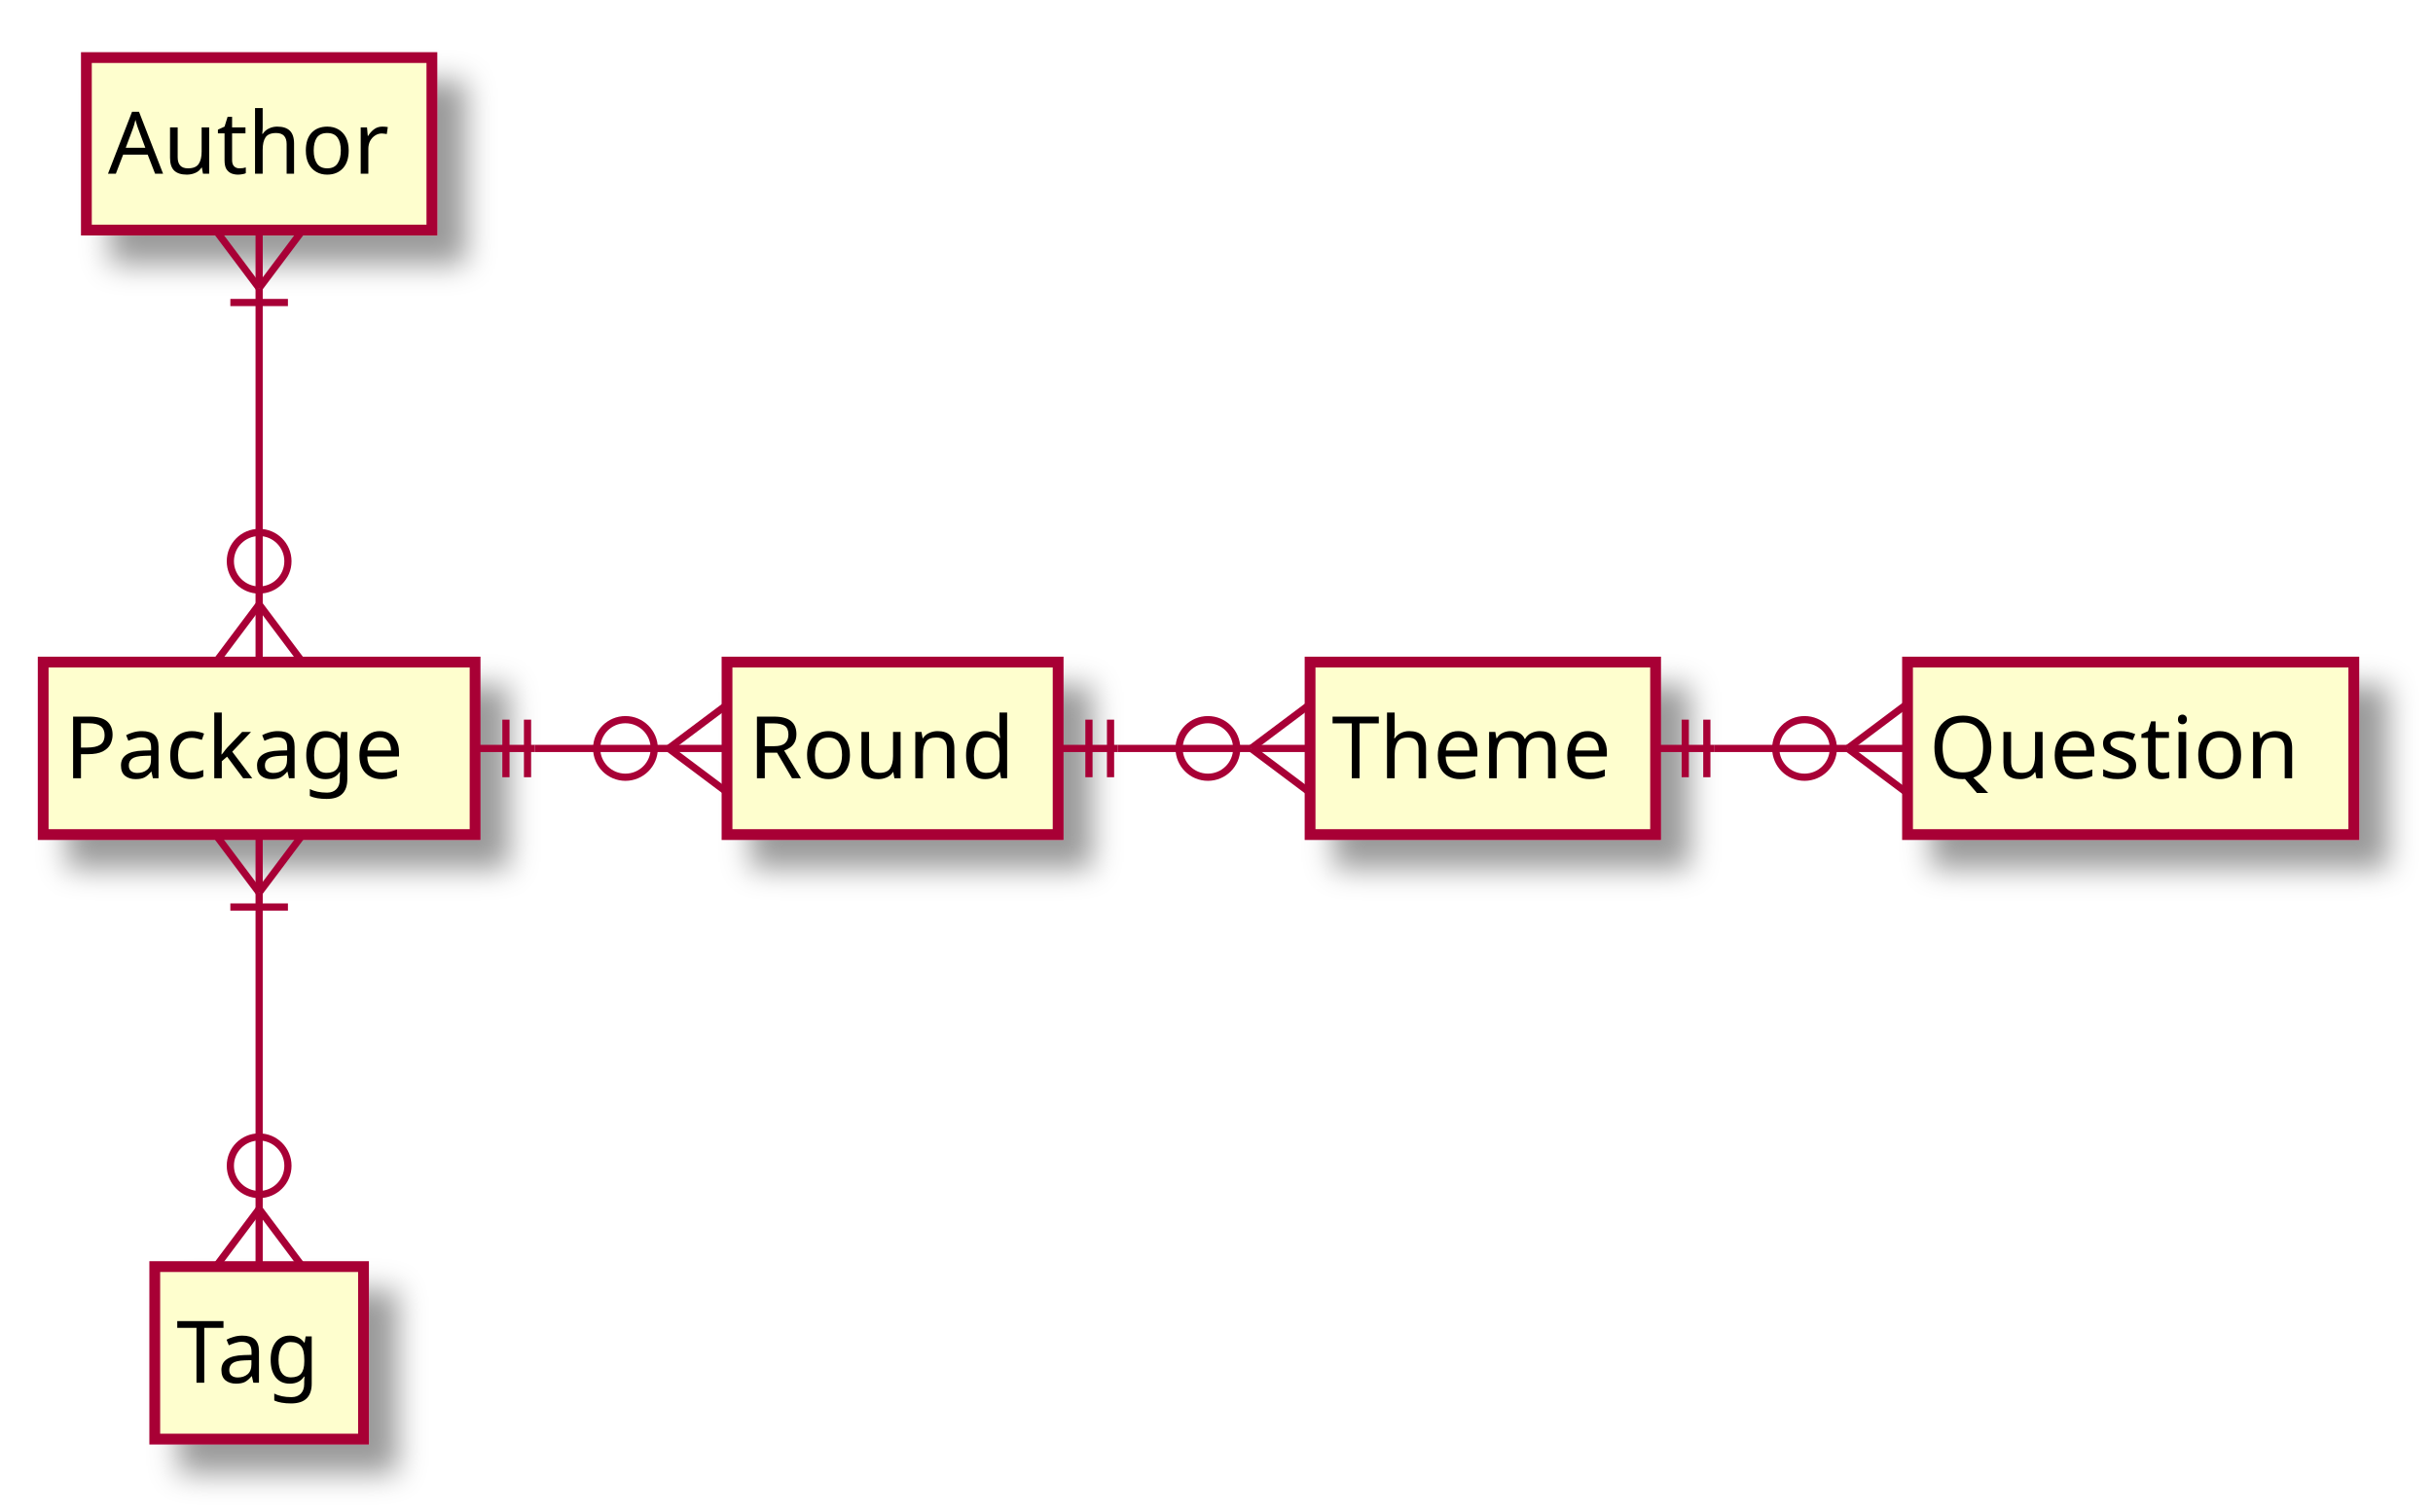
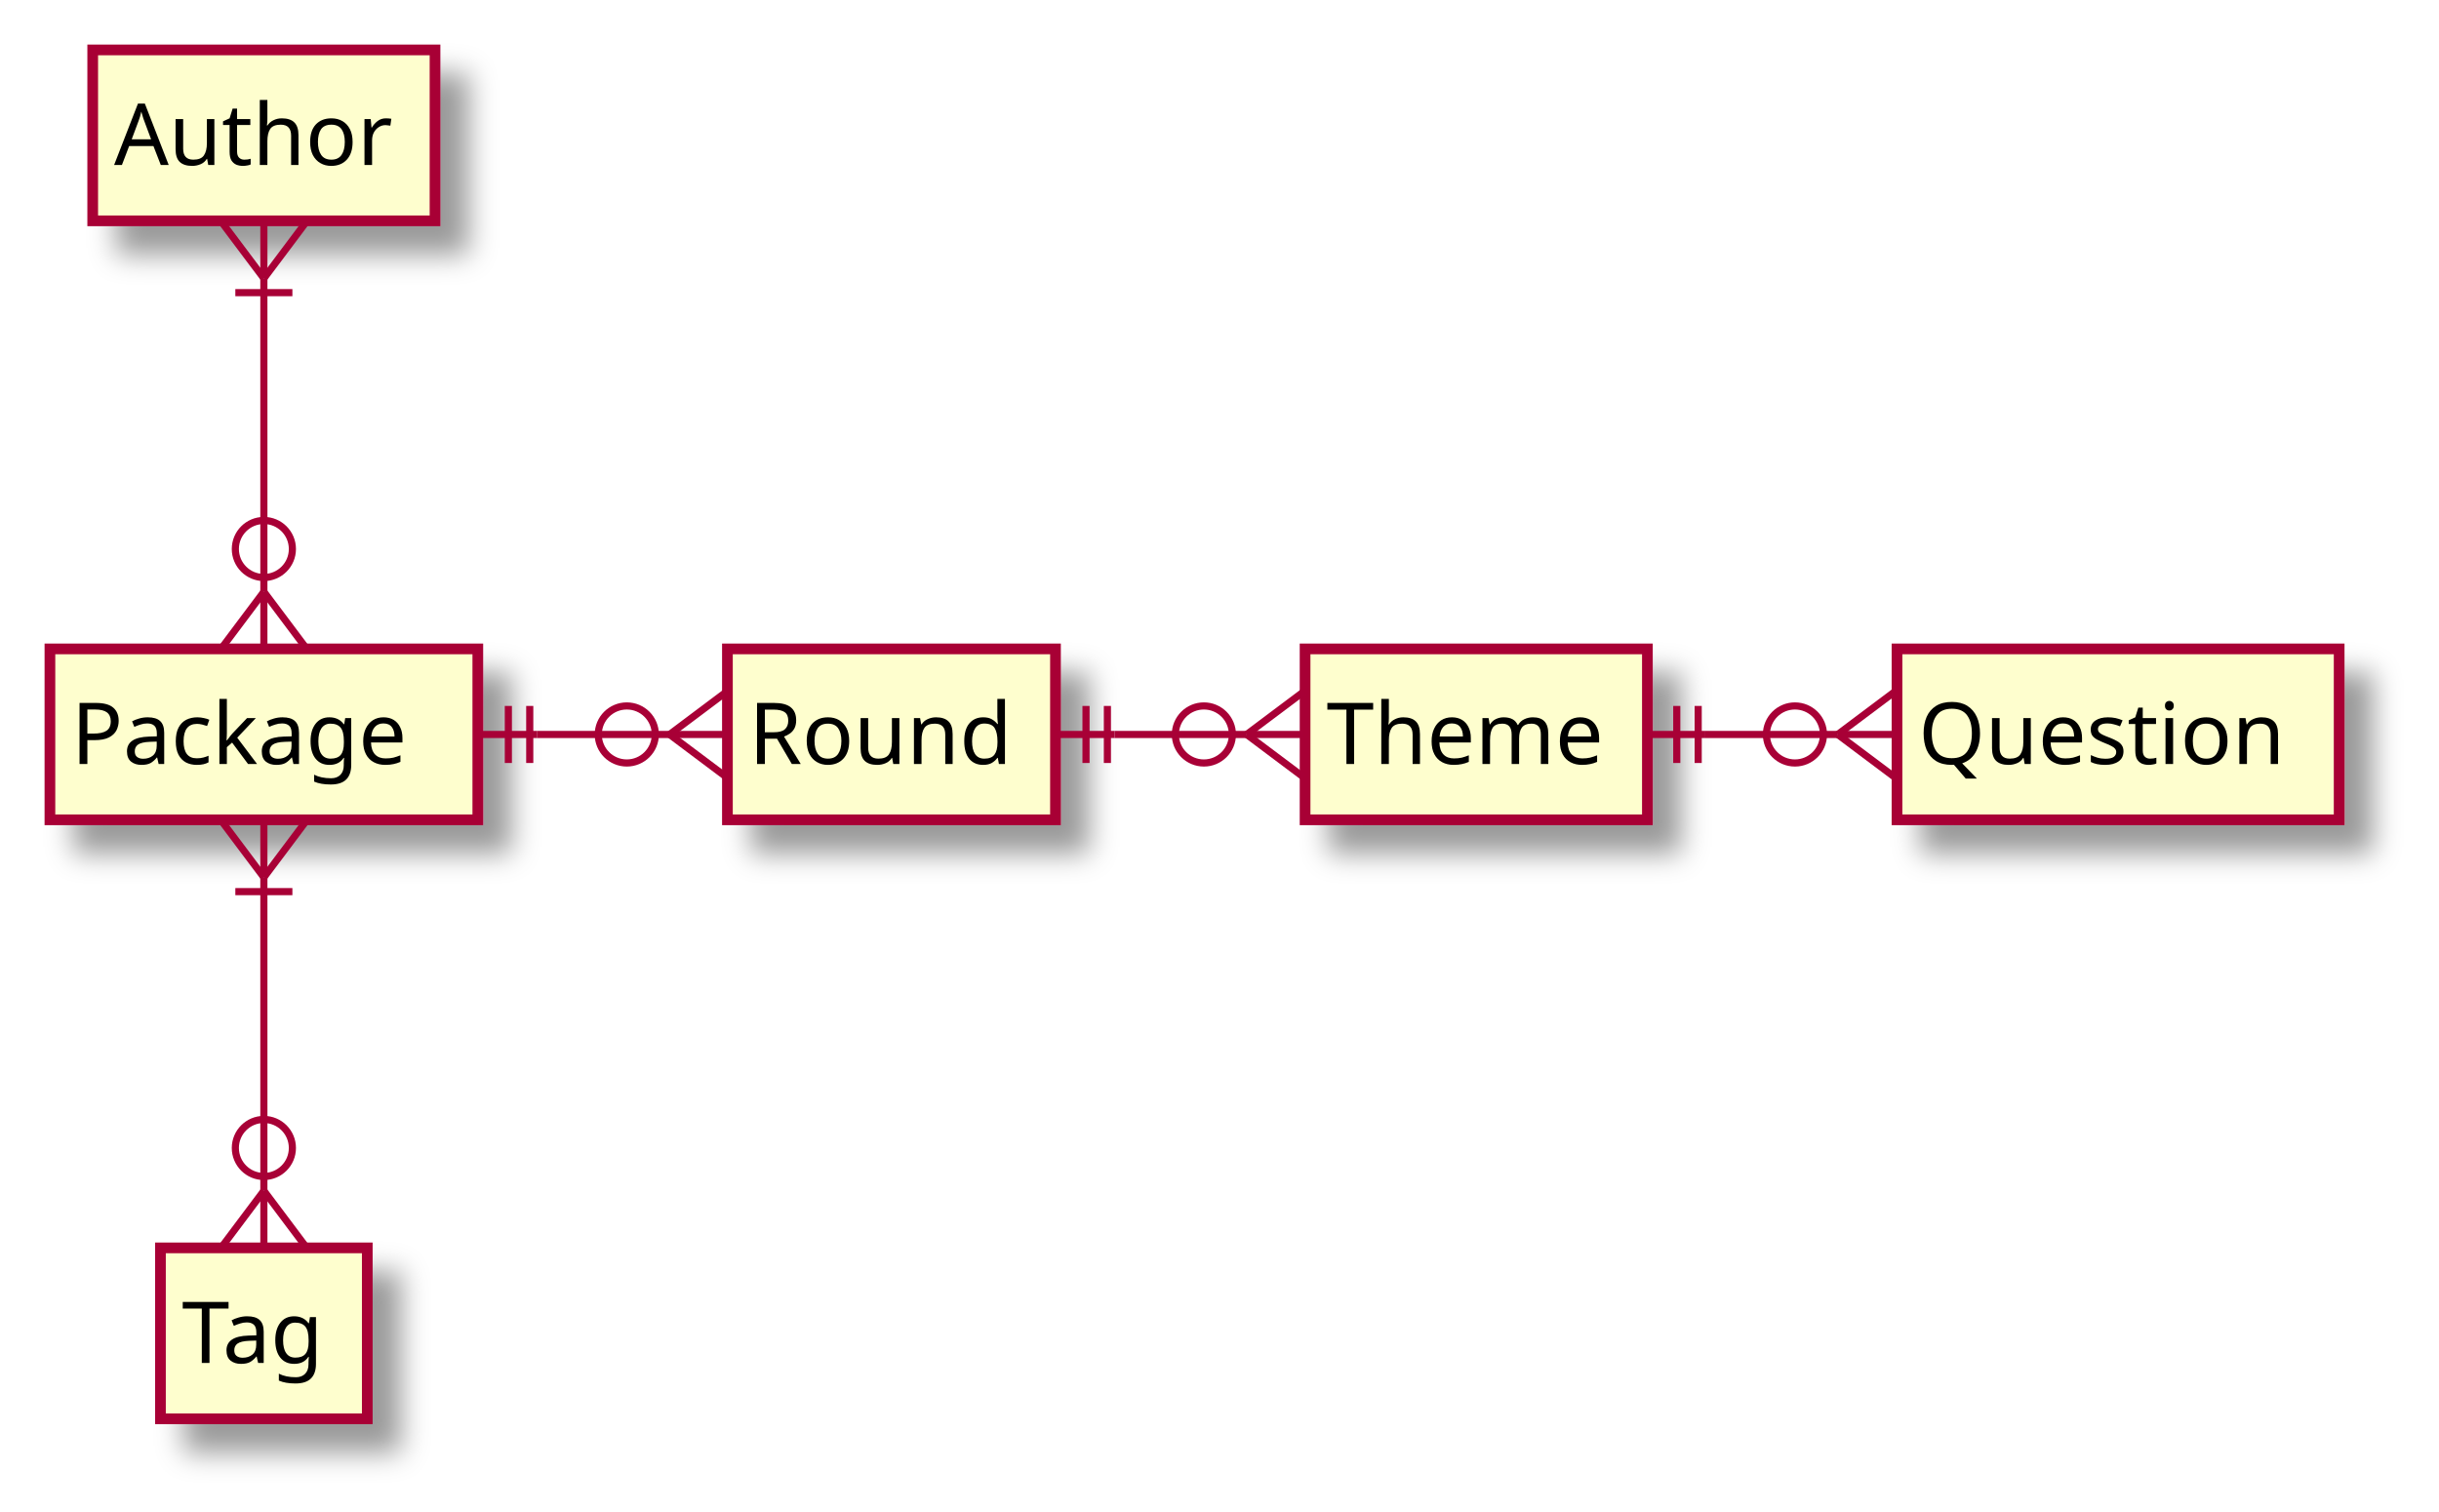
- <svg xmlns="http://www.w3.org/2000/svg" contentScriptType="application/ecmascript" contentStyleType="text/css" height="210px" preserveAspectRatio="none" style="width:338px;height:210px;" version="1.1" viewBox="0 0 338 210" width="338px" zoomAndPan="magnify">
+ <svg xmlns="http://www.w3.org/2000/svg" contentScriptType="application/ecmascript" contentStyleType="text/css" height="212px" preserveAspectRatio="none" style="width:342px;height:212px;background:#FFFFFF;" version="1.1" viewBox="0 0 342 212" width="342px" zoomAndPan="magnify">
  <defs>
    <filter height="300%" id="f1h7ul7euufyqx" width="300%" x="-1" y="-1">
      <feGaussianBlur result="blurOut" stdDeviation="2.0" />
      <feColorMatrix in="blurOut" result="blurOut2" type="matrix" values="0 0 0 0 0 0 0 0 0 0 0 0 0 0 0 0 0 0 .4 0" />
      <feOffset dx="4.0" dy="4.0" in="blurOut2" result="blurOut3" />
      <feBlend in="SourceGraphic" in2="blurOut3" mode="normal" />
    </filter>
  </defs>
  <g>
-     <rect fill="#FEFECE" filter="url(#f1h7ul7euufyqx)" height="23.969" id="Package" style="stroke: #A80036; stroke-width: 1.5;" width="60" x="6" y="92" />
-     <text fill="#000000" font-family="sans-serif" font-size="12" lengthAdjust="spacingAndGlyphs" textLength="54" x="9" y="108.139">Package</text>
-     <rect fill="#FEFECE" filter="url(#f1h7ul7euufyqx)" height="23.969" id="Author" style="stroke: #A80036; stroke-width: 1.5;" width="48" x="12" y="8" />
-     <text fill="#000000" font-family="sans-serif" font-size="12" lengthAdjust="spacingAndGlyphs" textLength="42" x="15" y="24.139">Author</text>
-     <rect fill="#FEFECE" filter="url(#f1h7ul7euufyqx)" height="23.969" id="Tag" style="stroke: #A80036; stroke-width: 1.5;" width="29" x="21.5" y="176" />
-     <text fill="#000000" font-family="sans-serif" font-size="12" lengthAdjust="spacingAndGlyphs" textLength="23" x="24.5" y="192.139">Tag</text>
-     <rect fill="#FEFECE" filter="url(#f1h7ul7euufyqx)" height="23.969" id="Round" style="stroke: #A80036; stroke-width: 1.5;" width="46" x="101" y="92" />
-     <text fill="#000000" font-family="sans-serif" font-size="12" lengthAdjust="spacingAndGlyphs" textLength="40" x="104" y="108.139">Round</text>
-     <rect fill="#FEFECE" filter="url(#f1h7ul7euufyqx)" height="23.969" id="Theme" style="stroke: #A80036; stroke-width: 1.5;" width="48" x="182" y="92" />
-     <text fill="#000000" font-family="sans-serif" font-size="12" lengthAdjust="spacingAndGlyphs" textLength="42" x="185" y="108.139">Theme</text>
-     <rect fill="#FEFECE" filter="url(#f1h7ul7euufyqx)" height="23.969" id="Question" style="stroke: #A80036; stroke-width: 1.5;" width="62" x="265" y="92" />
-     <text fill="#000000" font-family="sans-serif" font-size="12" lengthAdjust="spacingAndGlyphs" textLength="56" x="268" y="108.139">Question</text>
-     <path d="M36,40.035 C36,40.035 36,83.987 36,83.987 " fill="none" id="Author-Package" style="stroke: #A80036; stroke-width: 1.0;" />
-     <line style="stroke: #A80036; stroke-width: 1.0;" x1="36" x2="42" y1="83.987" y2="91.987" />
-     <line style="stroke: #A80036; stroke-width: 1.0;" x1="36" x2="30" y1="83.987" y2="91.987" />
-     <line style="stroke: #A80036; stroke-width: 1.0;" x1="36" x2="36" y1="83.987" y2="91.987" />
-     <ellipse cx="36" cy="77.987" fill="none" rx="4" ry="4" style="stroke: #A80036; stroke-width: 1.0;" />
-     <line style="stroke: #A80036; stroke-width: 1.0;" x1="36" x2="30" y1="40.035" y2="32.035" />
-     <line style="stroke: #A80036; stroke-width: 1.0;" x1="36" x2="42" y1="40.035" y2="32.035" />
-     <line style="stroke: #A80036; stroke-width: 1.0;" x1="36" x2="36" y1="40.035" y2="32.035" />
-     <line style="stroke: #A80036; stroke-width: 1.0;" x1="32" x2="40" y1="42.035" y2="42.035" />
-     <path d="M36,124.035 C36,124.035 36,167.987 36,167.987 " fill="none" id="Package-Tag" style="stroke: #A80036; stroke-width: 1.0;" />
-     <line style="stroke: #A80036; stroke-width: 1.0;" x1="36" x2="42" y1="167.987" y2="175.987" />
-     <line style="stroke: #A80036; stroke-width: 1.0;" x1="36" x2="30" y1="167.987" y2="175.987" />
-     <line style="stroke: #A80036; stroke-width: 1.0;" x1="36" x2="36" y1="167.987" y2="175.987" />
-     <ellipse cx="36" cy="161.987" fill="none" rx="4" ry="4" style="stroke: #A80036; stroke-width: 1.0;" />
-     <line style="stroke: #A80036; stroke-width: 1.0;" x1="36" x2="30" y1="124.035" y2="116.035" />
-     <line style="stroke: #A80036; stroke-width: 1.0;" x1="36" x2="42" y1="124.035" y2="116.035" />
-     <line style="stroke: #A80036; stroke-width: 1.0;" x1="36" x2="36" y1="124.035" y2="116.035" />
-     <line style="stroke: #A80036; stroke-width: 1.0;" x1="32" x2="40" y1="126.035" y2="126.035" />
-     <path d="M74.285,104 C74.285,104 92.89,104 92.89,104 " fill="none" id="Package-Round" style="stroke: #A80036; stroke-width: 1.0;" />
-     <line style="stroke: #A80036; stroke-width: 1.0;" x1="92.89" x2="100.89" y1="104" y2="98" />
-     <line style="stroke: #A80036; stroke-width: 1.0;" x1="92.89" x2="100.89" y1="104" y2="110" />
-     <line style="stroke: #A80036; stroke-width: 1.0;" x1="92.89" x2="100.89" y1="104" y2="104" />
-     <ellipse cx="86.89" cy="104" fill="none" rx="4" ry="4" style="stroke: #A80036; stroke-width: 1.0;" />
-     <line style="stroke: #A80036; stroke-width: 1.0;" x1="70.285" x2="70.285" y1="108" y2="100" />
-     <line style="stroke: #A80036; stroke-width: 1.0;" x1="73.285" x2="73.285" y1="108" y2="100" />
-     <line style="stroke: #A80036; stroke-width: 1.0;" x1="74.285" x2="66.285" y1="104" y2="104" />
-     <path d="M155.279,104 C155.279,104 173.806,104 173.806,104 " fill="none" id="Round-Theme" style="stroke: #A80036; stroke-width: 1.0;" />
-     <line style="stroke: #A80036; stroke-width: 1.0;" x1="173.806" x2="181.806" y1="104" y2="98" />
-     <line style="stroke: #A80036; stroke-width: 1.0;" x1="173.806" x2="181.806" y1="104" y2="110" />
-     <line style="stroke: #A80036; stroke-width: 1.0;" x1="173.806" x2="181.806" y1="104" y2="104" />
-     <ellipse cx="167.806" cy="104" fill="none" rx="4" ry="4" style="stroke: #A80036; stroke-width: 1.0;" />
-     <line style="stroke: #A80036; stroke-width: 1.0;" x1="151.279" x2="151.279" y1="108" y2="100" />
-     <line style="stroke: #A80036; stroke-width: 1.0;" x1="154.279" x2="154.279" y1="108" y2="100" />
-     <line style="stroke: #A80036; stroke-width: 1.0;" x1="155.279" x2="147.279" y1="104" y2="104" />
-     <path d="M238.118,104 C238.118,104 256.692,104 256.692,104 " fill="none" id="Theme-Question" style="stroke: #A80036; stroke-width: 1.0;" />
-     <line style="stroke: #A80036; stroke-width: 1.0;" x1="256.692" x2="264.692" y1="104" y2="98" />
-     <line style="stroke: #A80036; stroke-width: 1.0;" x1="256.692" x2="264.692" y1="104" y2="110" />
-     <line style="stroke: #A80036; stroke-width: 1.0;" x1="256.692" x2="264.692" y1="104" y2="104" />
-     <ellipse cx="250.692" cy="104" fill="none" rx="4" ry="4" style="stroke: #A80036; stroke-width: 1.0;" />
-     <line style="stroke: #A80036; stroke-width: 1.0;" x1="234.118" x2="234.118" y1="108" y2="100" />
-     <line style="stroke: #A80036; stroke-width: 1.0;" x1="237.118" x2="237.118" y1="108" y2="100" />
-     <line style="stroke: #A80036; stroke-width: 1.0;" x1="238.118" x2="230.118" y1="104" y2="104" />
+     <rect codeLine="12" fill="#FEFECE" filter="url(#f1h7ul7euufyqx)" height="23.969" id="Package" style="stroke:#A80036;stroke-width:1.5;" width="60" x="7" y="91" />
+     <text fill="#000000" font-family="sans-serif" font-size="12" lengthAdjust="spacing" textLength="54" x="10" y="107.139">Package</text>
+     <rect codeLine="14" fill="#FEFECE" filter="url(#f1h7ul7euufyqx)" height="23.969" id="Author" style="stroke:#A80036;stroke-width:1.5;" width="48" x="13" y="7" />
+     <text fill="#000000" font-family="sans-serif" font-size="12" lengthAdjust="spacing" textLength="42" x="16" y="23.139">Author</text>
+     <rect codeLine="16" fill="#FEFECE" filter="url(#f1h7ul7euufyqx)" height="23.969" id="Tag" style="stroke:#A80036;stroke-width:1.5;" width="29" x="22.5" y="175" />
+     <text fill="#000000" font-family="sans-serif" font-size="12" lengthAdjust="spacing" textLength="23" x="25.5" y="191.139">Tag</text>
+     <rect codeLine="18" fill="#FEFECE" filter="url(#f1h7ul7euufyqx)" height="23.969" id="Round" style="stroke:#A80036;stroke-width:1.5;" width="46" x="102" y="91" />
+     <text fill="#000000" font-family="sans-serif" font-size="12" lengthAdjust="spacing" textLength="40" x="105" y="107.139">Round</text>
+     <rect codeLine="20" fill="#FEFECE" filter="url(#f1h7ul7euufyqx)" height="23.969" id="Theme" style="stroke:#A80036;stroke-width:1.5;" width="48" x="183" y="91" />
+     <text fill="#000000" font-family="sans-serif" font-size="12" lengthAdjust="spacing" textLength="42" x="186" y="107.139">Theme</text>
+     <rect codeLine="22" fill="#FEFECE" filter="url(#f1h7ul7euufyqx)" height="23.969" id="Question" style="stroke:#A80036;stroke-width:1.5;" width="62" x="266" y="91" />
+     <text fill="#000000" font-family="sans-serif" font-size="12" lengthAdjust="spacing" textLength="56" x="269" y="107.139">Question</text>
+     <path codeLine="24" d="M37,39.04 C37,39.04 37,82.99 37,82.99 " fill="none" id="Author-Package" style="stroke:#A80036;stroke-width:1.0;" />
+     <line style="stroke:#A80036;stroke-width:1.0;" x1="37" x2="43" y1="82.99" y2="90.99" />
+     <line style="stroke:#A80036;stroke-width:1.0;" x1="37" x2="31" y1="82.99" y2="90.99" />
+     <line style="stroke:#A80036;stroke-width:1.0;" x1="37" x2="37" y1="82.99" y2="90.99" />
+     <ellipse cx="37" cy="76.99" rx="4" ry="4" style="stroke:#A80036;stroke-width:1.0;fill:none;" />
+     <line style="stroke:#A80036;stroke-width:1.0;fill:none;" x1="37" x2="31" y1="39.04" y2="31.04" />
+     <line style="stroke:#A80036;stroke-width:1.0;fill:none;" x1="37" x2="43" y1="39.04" y2="31.04" />
+     <line style="stroke:#A80036;stroke-width:1.0;fill:none;" x1="37" x2="37" y1="39.04" y2="31.04" />
+     <line style="stroke:#A80036;stroke-width:1.0;fill:none;" x1="33" x2="41" y1="41.04" y2="41.04" />
+     <path codeLine="25" d="M37,123.04 C37,123.04 37,166.99 37,166.99 " fill="none" id="Package-Tag" style="stroke:#A80036;stroke-width:1.0;" />
+     <line style="stroke:#A80036;stroke-width:1.0;" x1="37" x2="43" y1="166.99" y2="174.99" />
+     <line style="stroke:#A80036;stroke-width:1.0;" x1="37" x2="31" y1="166.99" y2="174.99" />
+     <line style="stroke:#A80036;stroke-width:1.0;" x1="37" x2="37" y1="166.99" y2="174.99" />
+     <ellipse cx="37" cy="160.99" rx="4" ry="4" style="stroke:#A80036;stroke-width:1.0;fill:none;" />
+     <line style="stroke:#A80036;stroke-width:1.0;fill:none;" x1="37" x2="31" y1="123.04" y2="115.04" />
+     <line style="stroke:#A80036;stroke-width:1.0;fill:none;" x1="37" x2="43" y1="123.04" y2="115.04" />
+     <line style="stroke:#A80036;stroke-width:1.0;fill:none;" x1="37" x2="37" y1="123.04" y2="115.04" />
+     <line style="stroke:#A80036;stroke-width:1.0;fill:none;" x1="33" x2="41" y1="125.04" y2="125.04" />
+     <path codeLine="26" d="M75.28,103 C75.28,103 93.89,103 93.89,103 " fill="none" id="Package-Round" style="stroke:#A80036;stroke-width:1.0;" />
+     <line style="stroke:#A80036;stroke-width:1.0;" x1="93.89" x2="101.89" y1="103" y2="97" />
+     <line style="stroke:#A80036;stroke-width:1.0;" x1="93.89" x2="101.89" y1="103" y2="109" />
+     <line style="stroke:#A80036;stroke-width:1.0;" x1="93.89" x2="101.89" y1="103" y2="103" />
+     <ellipse cx="87.89" cy="103" rx="4" ry="4" style="stroke:#A80036;stroke-width:1.0;fill:none;" />
+     <line style="stroke:#A80036;stroke-width:1.0;fill:none;" x1="71.28" x2="71.28" y1="107" y2="99" />
+     <line style="stroke:#A80036;stroke-width:1.0;fill:none;" x1="74.28" x2="74.28" y1="107" y2="99" />
+     <line style="stroke:#A80036;stroke-width:1.0;fill:none;" x1="75.28" x2="67.28" y1="103" y2="103" />
+     <path codeLine="27" d="M156.28,103 C156.28,103 174.81,103 174.81,103 " fill="none" id="Round-Theme" style="stroke:#A80036;stroke-width:1.0;" />
+     <line style="stroke:#A80036;stroke-width:1.0;" x1="174.81" x2="182.81" y1="103" y2="97" />
+     <line style="stroke:#A80036;stroke-width:1.0;" x1="174.81" x2="182.81" y1="103" y2="109" />
+     <line style="stroke:#A80036;stroke-width:1.0;" x1="174.81" x2="182.81" y1="103" y2="103" />
+     <ellipse cx="168.81" cy="103" rx="4" ry="4" style="stroke:#A80036;stroke-width:1.0;fill:none;" />
+     <line style="stroke:#A80036;stroke-width:1.0;fill:none;" x1="152.28" x2="152.28" y1="107" y2="99" />
+     <line style="stroke:#A80036;stroke-width:1.0;fill:none;" x1="155.28" x2="155.28" y1="107" y2="99" />
+     <line style="stroke:#A80036;stroke-width:1.0;fill:none;" x1="156.28" x2="148.28" y1="103" y2="103" />
+     <path codeLine="28" d="M239.12,103 C239.12,103 257.69,103 257.69,103 " fill="none" id="Theme-Question" style="stroke:#A80036;stroke-width:1.0;" />
+     <line style="stroke:#A80036;stroke-width:1.0;" x1="257.69" x2="265.69" y1="103" y2="97" />
+     <line style="stroke:#A80036;stroke-width:1.0;" x1="257.69" x2="265.69" y1="103" y2="109" />
+     <line style="stroke:#A80036;stroke-width:1.0;" x1="257.69" x2="265.69" y1="103" y2="103" />
+     <ellipse cx="251.69" cy="103" rx="4" ry="4" style="stroke:#A80036;stroke-width:1.0;fill:none;" />
+     <line style="stroke:#A80036;stroke-width:1.0;fill:none;" x1="235.12" x2="235.12" y1="107" y2="99" />
+     <line style="stroke:#A80036;stroke-width:1.0;fill:none;" x1="238.12" x2="238.12" y1="107" y2="99" />
+     <line style="stroke:#A80036;stroke-width:1.0;fill:none;" x1="239.12" x2="231.12" y1="103" y2="103" />
  </g>
</svg>
